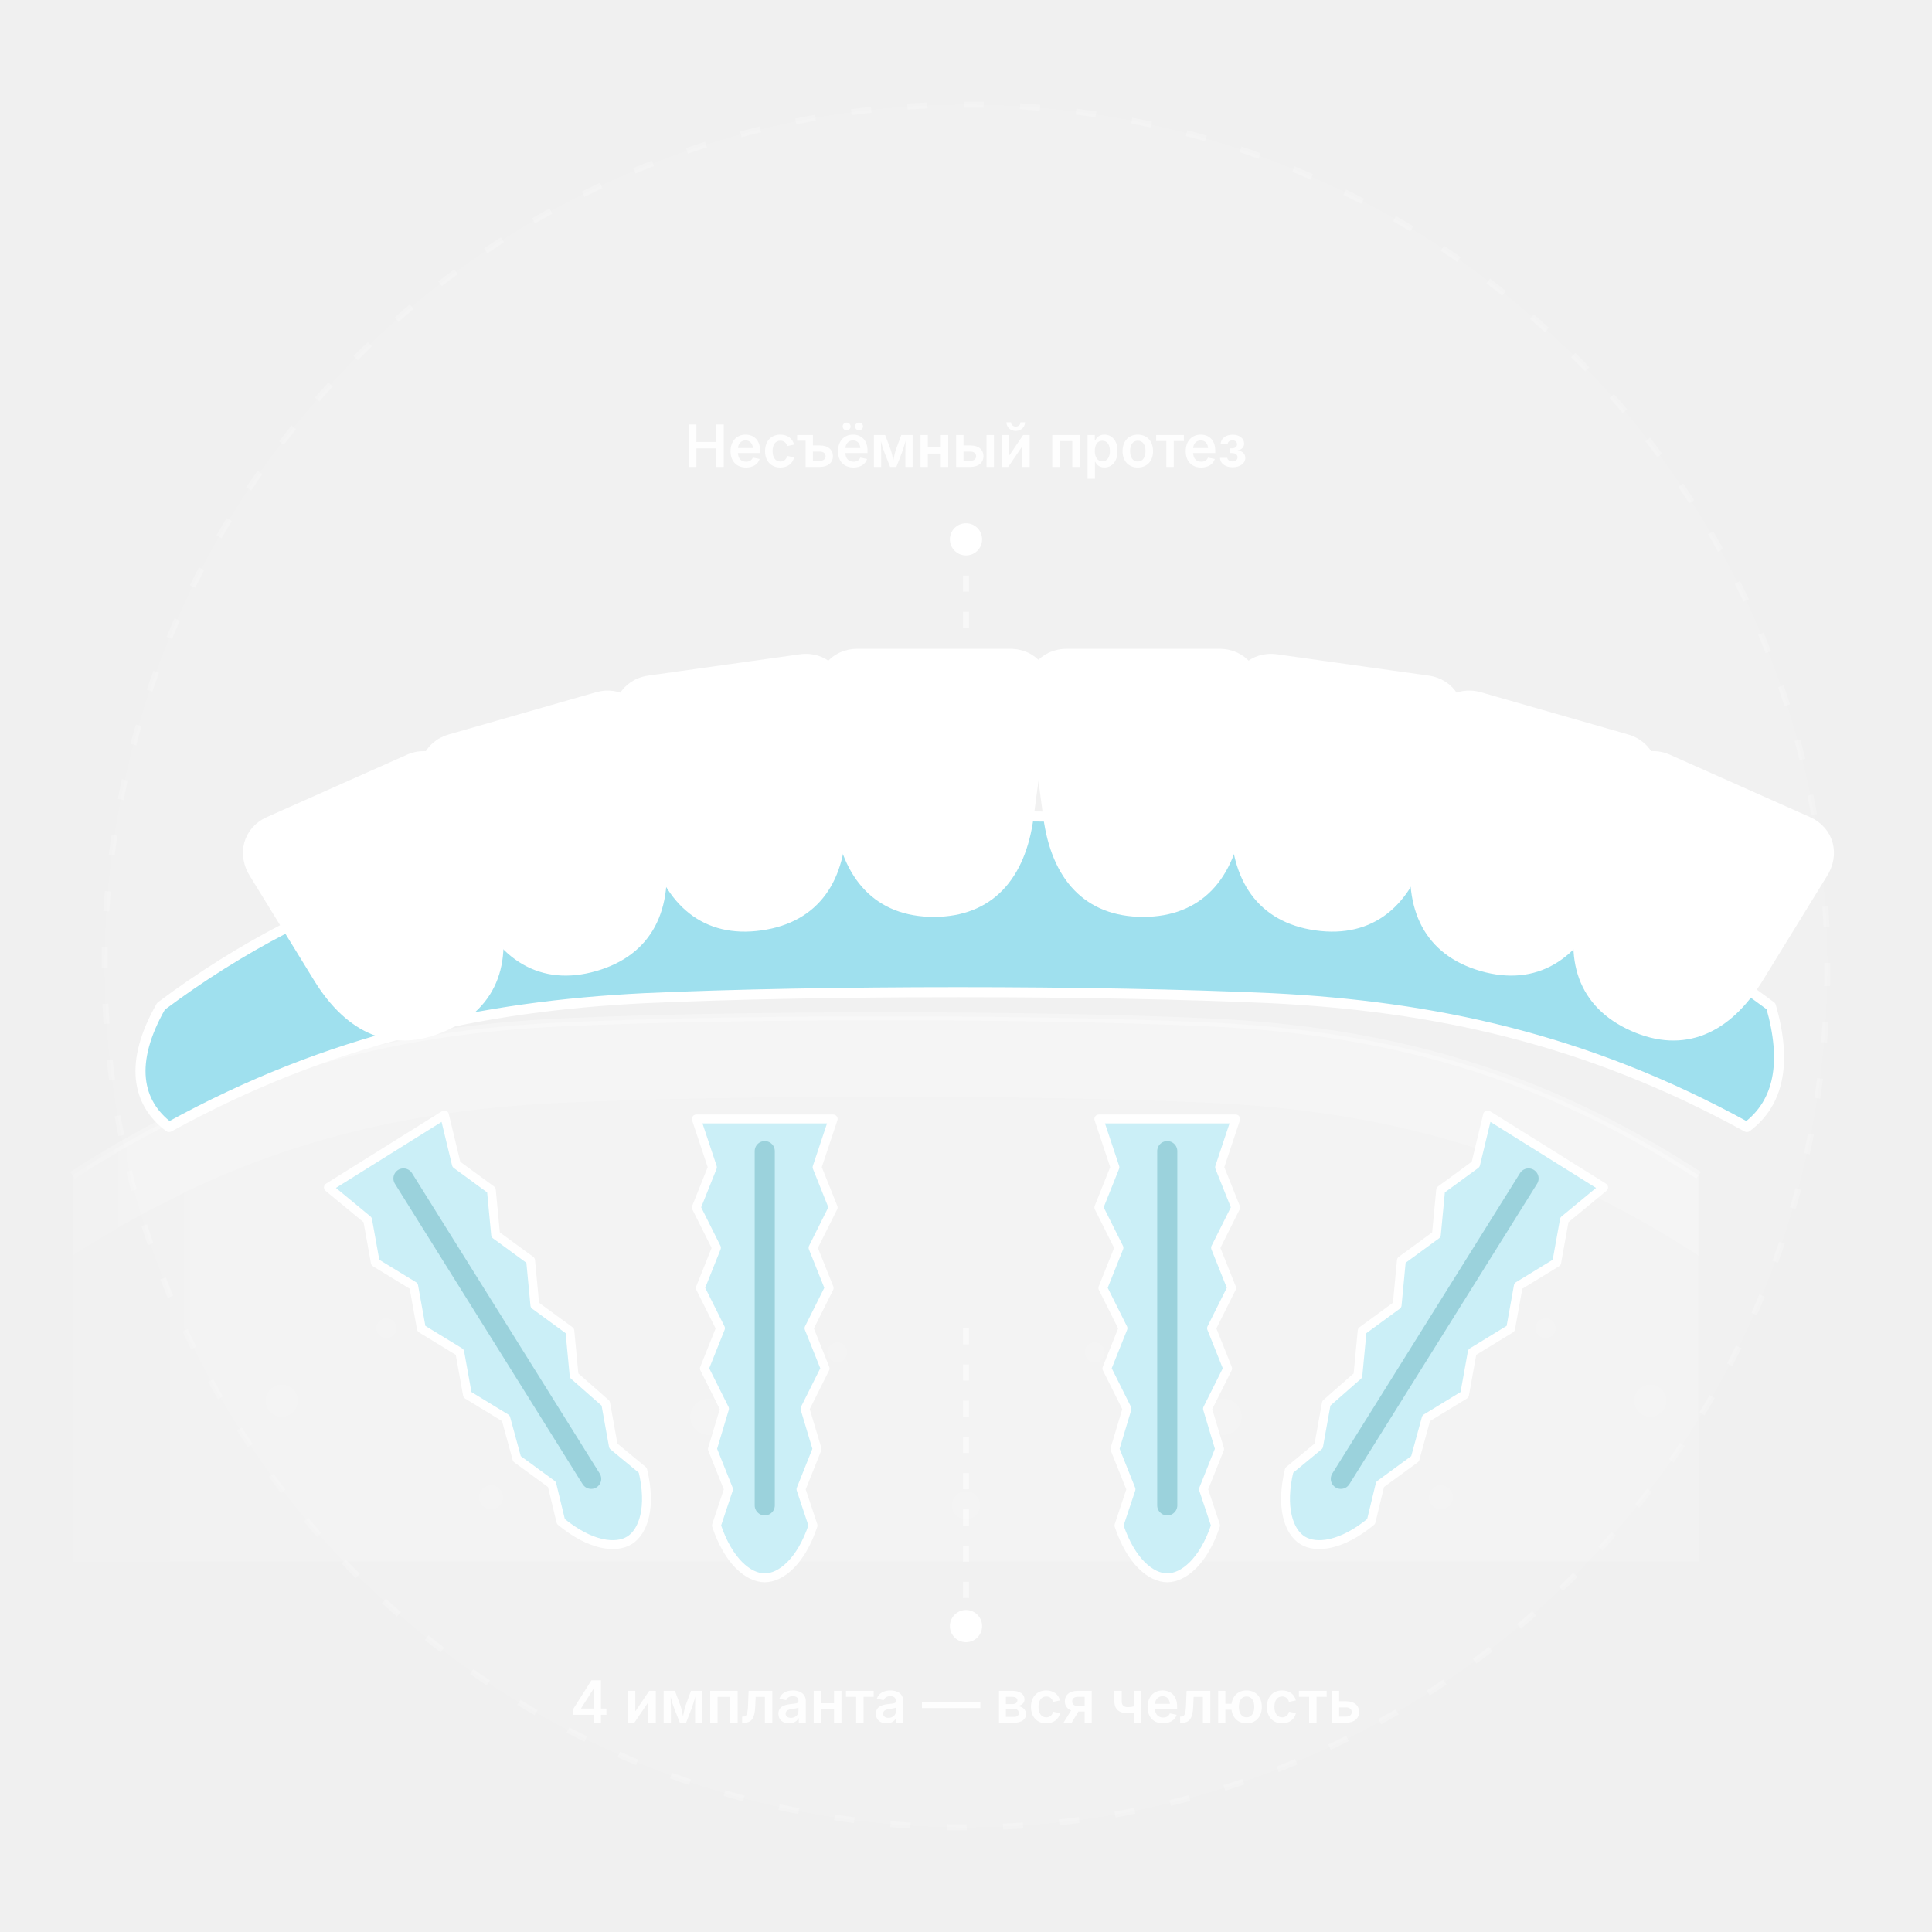
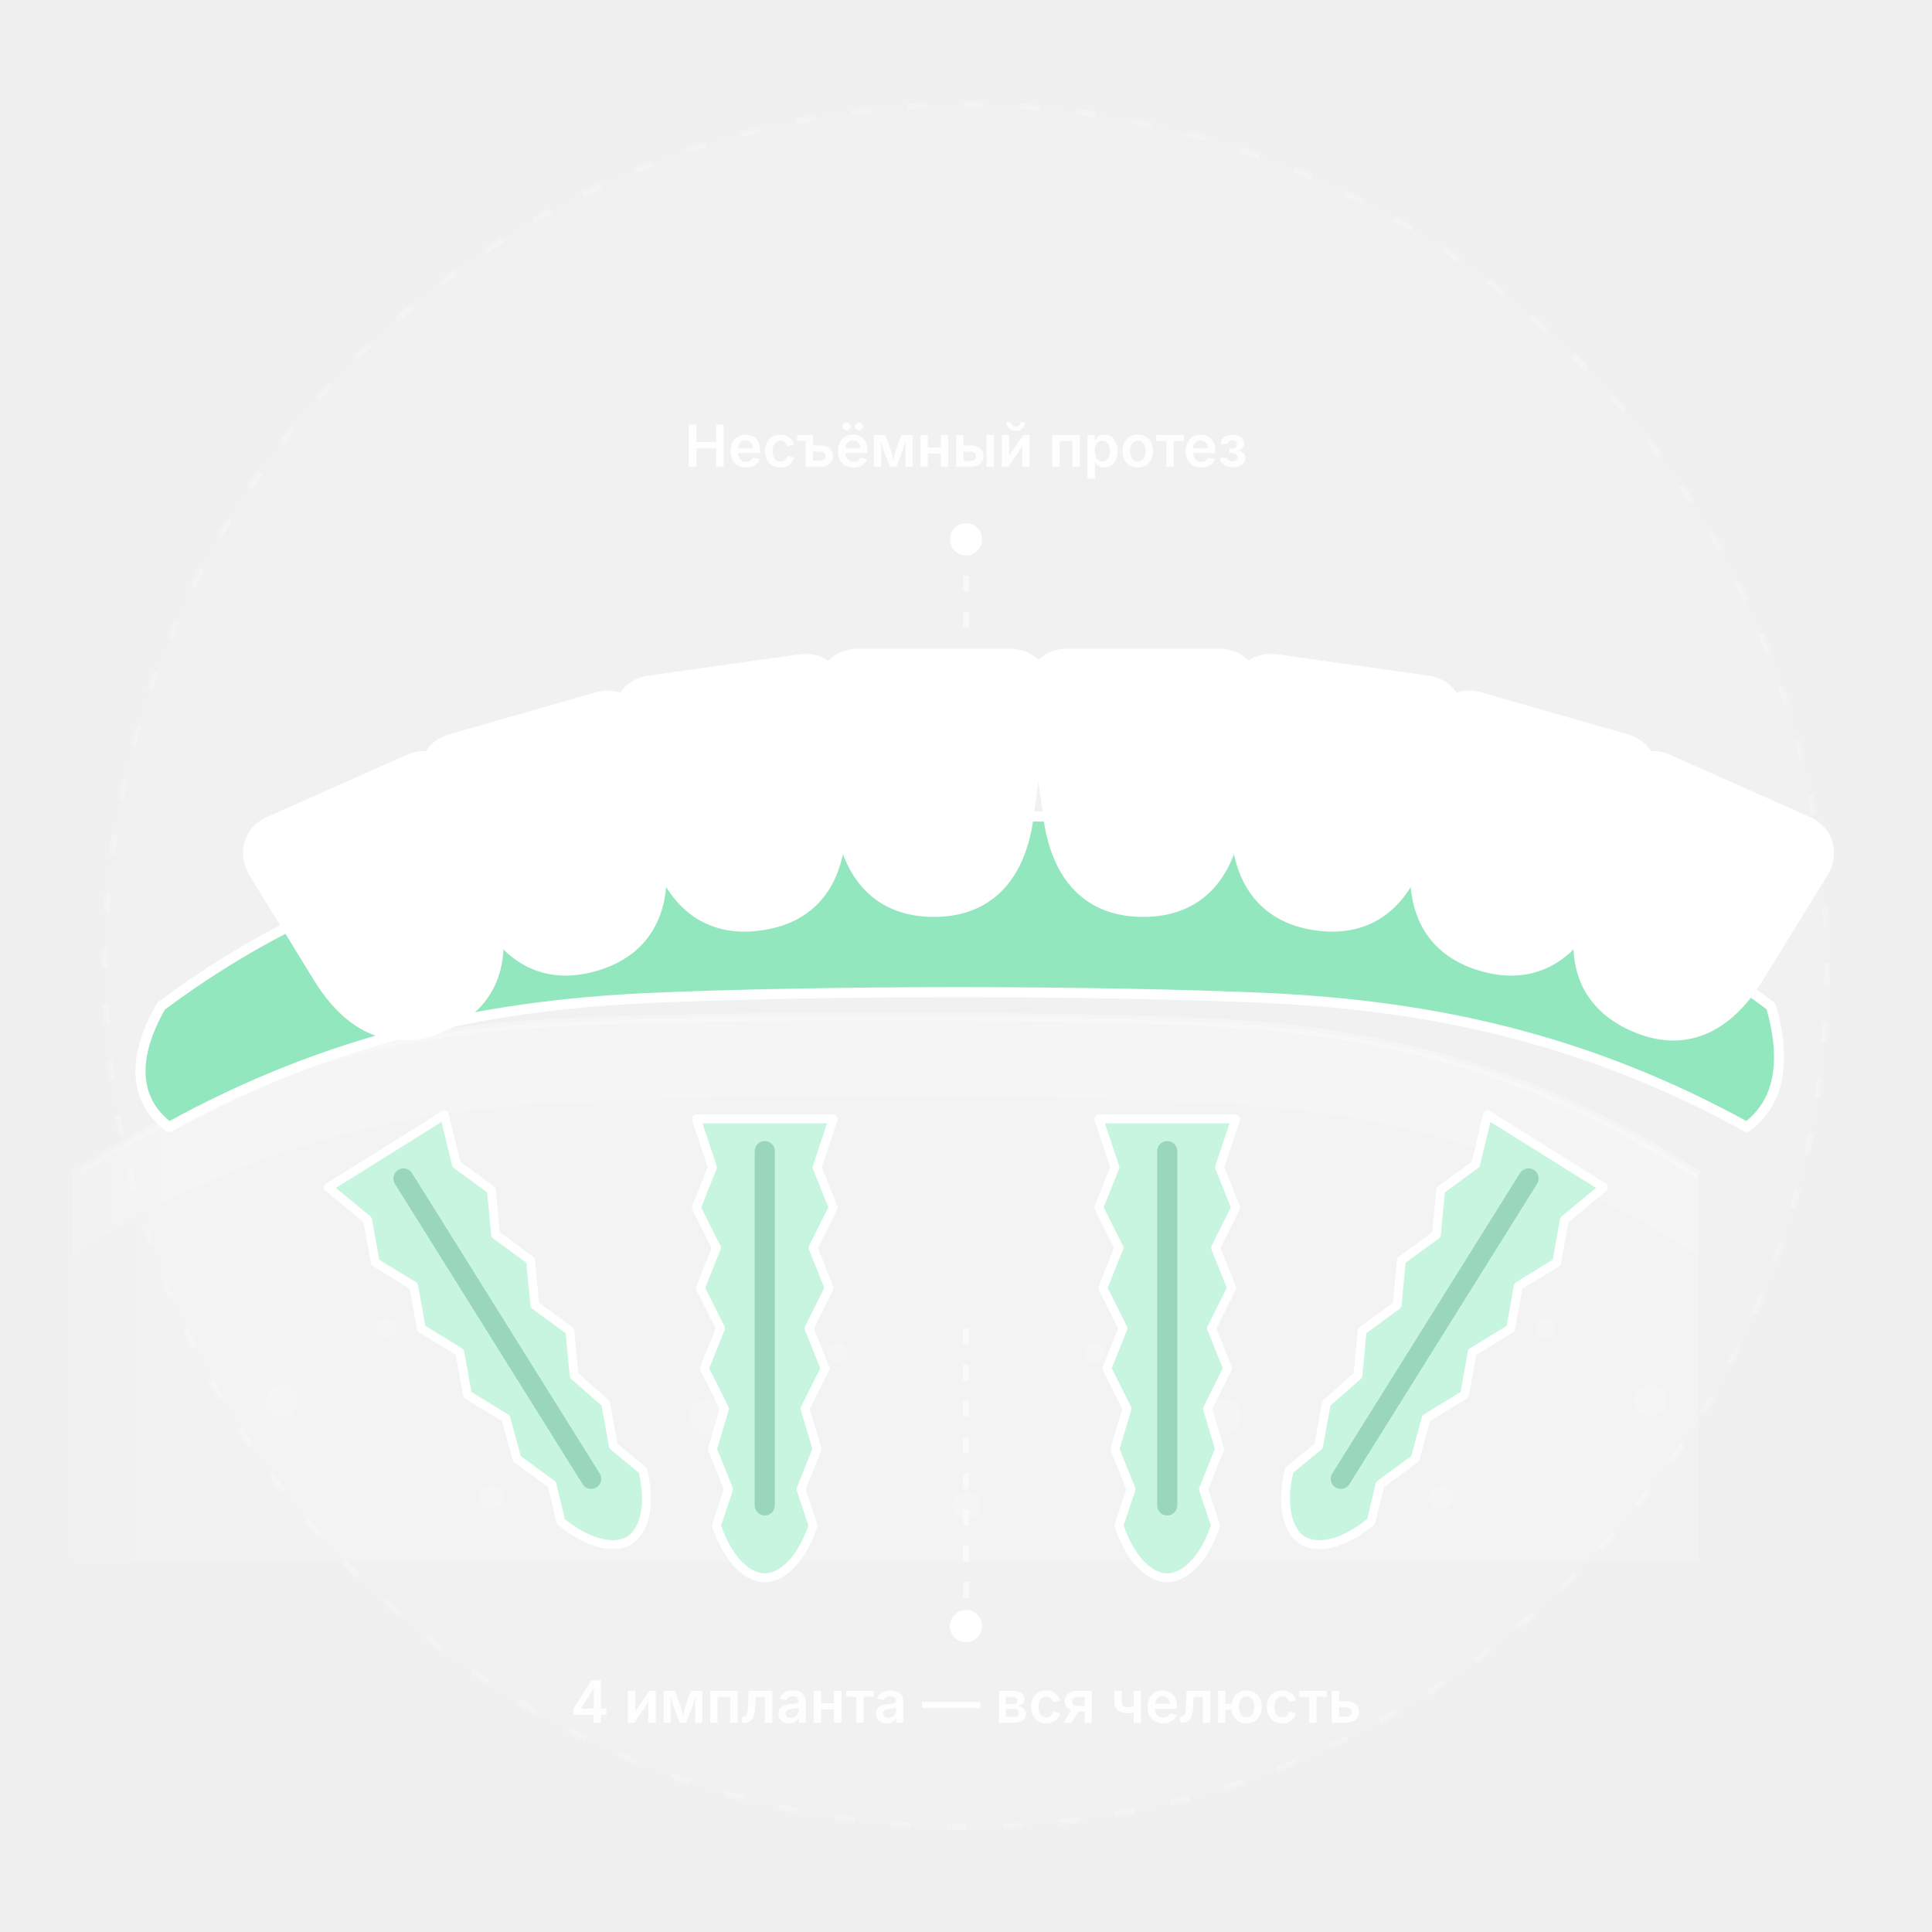
<svg xmlns="http://www.w3.org/2000/svg" viewBox="0 0 480 480" role="img" aria-label="Схема All-on-4: несъёмный протез челюсти на четырёх имплантах">
  <defs>
    <linearGradient id="a4-fx" x1="0" y1="0" x2="1" y2="0">
      <stop offset="0" stop-color="#000" />
      <stop offset=".1" stop-color="#fff" />
      <stop offset=".9" stop-color="#fff" />
      <stop offset="1" stop-color="#000" />
    </linearGradient>
    <mask id="a4-mx">
      <rect width="480" height="480" fill="url(#a4-fx)" />
    </mask>
    <g id="a4-screw">
-       <path d="M-17 0h34l-4 12 4 10-5 10 4 10-5 10 4 10-5 10 3 10-4 10 3 9c-3 9-8 13-12 13s-9-4-12-13l3-9-4-10 3-10-5-10 4-10-5-10 4-10-5-10 4-10z" fill="#CBEFF7" stroke="#fff" stroke-width="2.2" stroke-linejoin="round" />
-       <path d="M0 8v88" stroke="#0D7C8C" stroke-opacity=".25" stroke-width="5" stroke-linecap="round" />
+       <path d="M-17 0h34l-4 12 4 10-5 10 4 10-5 10 4 10-5 10 3 10-4 10 3 9c-3 9-8 13-12 13s-9-4-12-13l3-9-4-10 3-10-5-10 4-10-5-10 4-10-5-10 4-10z" fill="#C8F5DF" stroke="#fff" stroke-width="2.2" stroke-linejoin="round" />
+       <path d="M0 8v88" stroke="#0C7A55" stroke-opacity=".25" stroke-width="5" stroke-linecap="round" />
    </g>
    <g id="a4-tooth">
      <path d="M-19 0h38c6 0 10 5 9 11l-4 30c-2 15-10 24-24 24s-22-9-24-24l-4-30c-1-6 3-11 9-11z" fill="#fff" stroke="#fff" stroke-width="1.6" stroke-linejoin="round" />
    </g>
  </defs>
  <circle cx="240" cy="240" r="214" fill="#fff" opacity=".07" />
  <circle cx="240" cy="240" r="214" fill="none" stroke="#fff" stroke-opacity=".18" stroke-width="1.5" stroke-dasharray="5 9" />
  <g mask="url(#a4-mx)">
-     <path d="M18 292c40-26 78-36 122-38 44-2 116-2 160 0 44 2 82 12 122 38v96H18z" fill="#fff" fill-opacity=".11" />
+     <path d="M18 292c40-26 78-36 122-38 44-2 116-2 160 0 44 2 82 12 122 38v96H18z" fill="#fff" fill-opacity=".14" />
    <path d="M18 292c40-26 78-36 122-38 44-2 116-2 160 0 44 2 82 12 122 38v20c-40-26-78-36-122-38-44-2-116-2-160 0-44 2-82 12-122 38z" fill="#fff" fill-opacity=".17" />
    <path d="M18 292c40-26 78-36 122-38 44-2 116-2 160 0 44 2 82 12 122 38" fill="none" stroke="#fff" stroke-opacity=".3" stroke-width="2" />
    <g fill="#fff" fill-opacity=".14">
      <circle cx="70" cy="348" r="4" />
      <circle cx="122" cy="372" r="3" />
      <circle cx="176" cy="352" r="4.5" />
      <circle cx="240" cy="374" r="3.5" />
      <circle cx="304" cy="352" r="4.5" />
      <circle cx="358" cy="372" r="3" />
      <circle cx="410" cy="348" r="4" />
      <circle cx="96" cy="330" r="2.5" />
      <circle cx="384" cy="330" r="2.5" />
      <circle cx="208" cy="336" r="2.5" />
      <circle cx="272" cy="336" r="2.5" />
    </g>
  </g>
  <g transform="translate(96,286) rotate(-32)">
    <use href="#a4-screw" />
  </g>
  <g transform="translate(190,278)">
    <use href="#a4-screw" />
  </g>
  <g transform="translate(290,278)">
    <use href="#a4-screw" />
  </g>
  <g transform="translate(384,286) rotate(32)">
    <use href="#a4-screw" />
  </g>
  <g>
-     <path d="M40 250c40-30 84-42 124-45 42-3 110-3 152 0 40 3 84 15 124 45 4 14 2 24-6 30-40-22-78-30-118-32-44-2-112-2-156 0-40 2-78 10-118 32-8-6-10-16-2-30z" fill="#9FE0EE" stroke="#fff" stroke-width="2.5" stroke-linejoin="round" />
+     <path d="M40 250c40-30 84-42 124-45 42-3 110-3 152 0 40 3 84 15 124 45 4 14 2 24-6 30-40-22-78-30-118-32-44-2-112-2-156 0-40 2-78 10-118 32-8-6-10-16-2-30z" fill="#93E7BE" stroke="#fff" stroke-width="2.5" stroke-linejoin="round" />
    <g transform="translate(84,196) rotate(-24)">
      <use href="#a4-tooth" />
    </g>
    <g transform="translate(130,178) rotate(-16)">
      <use href="#a4-tooth" />
    </g>
    <g transform="translate(180,166) rotate(-8)">
      <use href="#a4-tooth" />
    </g>
    <g transform="translate(232,162)">
      <use href="#a4-tooth" />
    </g>
    <g transform="translate(284,162)">
      <use href="#a4-tooth" />
    </g>
    <g transform="translate(336,166) rotate(8)">
      <use href="#a4-tooth" />
    </g>
    <g transform="translate(386,178) rotate(16)">
      <use href="#a4-tooth" />
    </g>
    <g transform="translate(432,196) rotate(24)">
      <use href="#a4-tooth" />
    </g>
  </g>
  <g stroke="#fff" stroke-opacity=".5" stroke-width="1.5" fill="none" stroke-dasharray="4 5">
    <path d="M240 156v-18" />
    <path d="M240 330v70" />
  </g>
  <g fill="#fff">
    <circle cx="240" cy="134" r="4" />
    <circle cx="240" cy="404" r="4" />
  </g>
  <g fill="#fff" fill-opacity=".92" text-anchor="middle" font-family="system-ui,-apple-system,'Segoe UI',sans-serif" font-size="14.5" font-weight="600">
    <text x="240" y="116">Несъёмный протез</text>
    <text x="240" y="428">4 импланта — вся челюсть</text>
  </g>
</svg>
